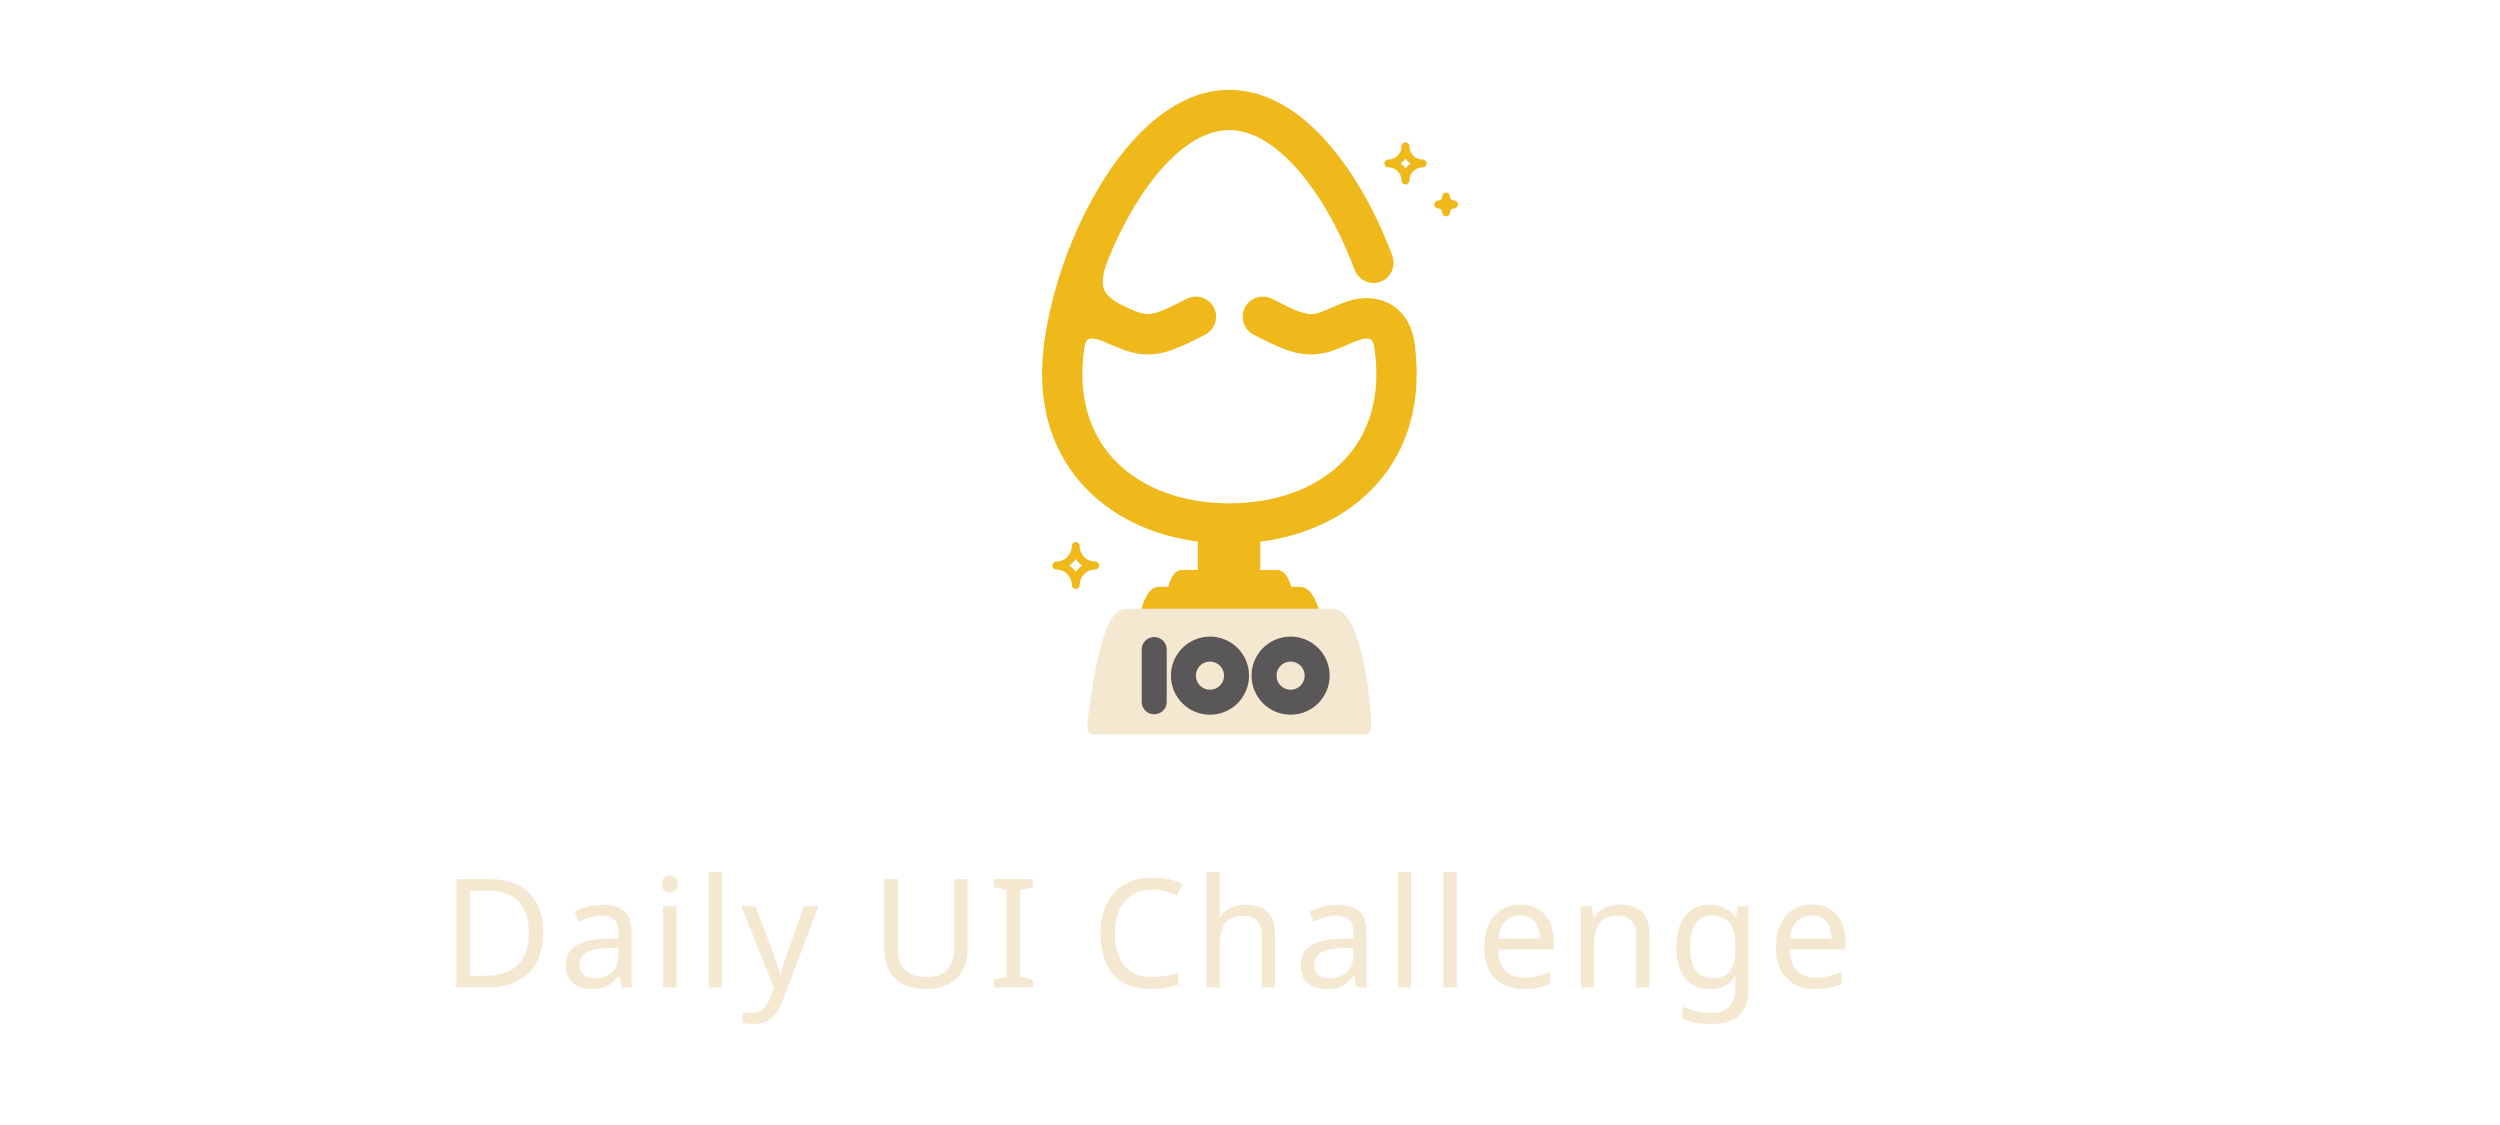
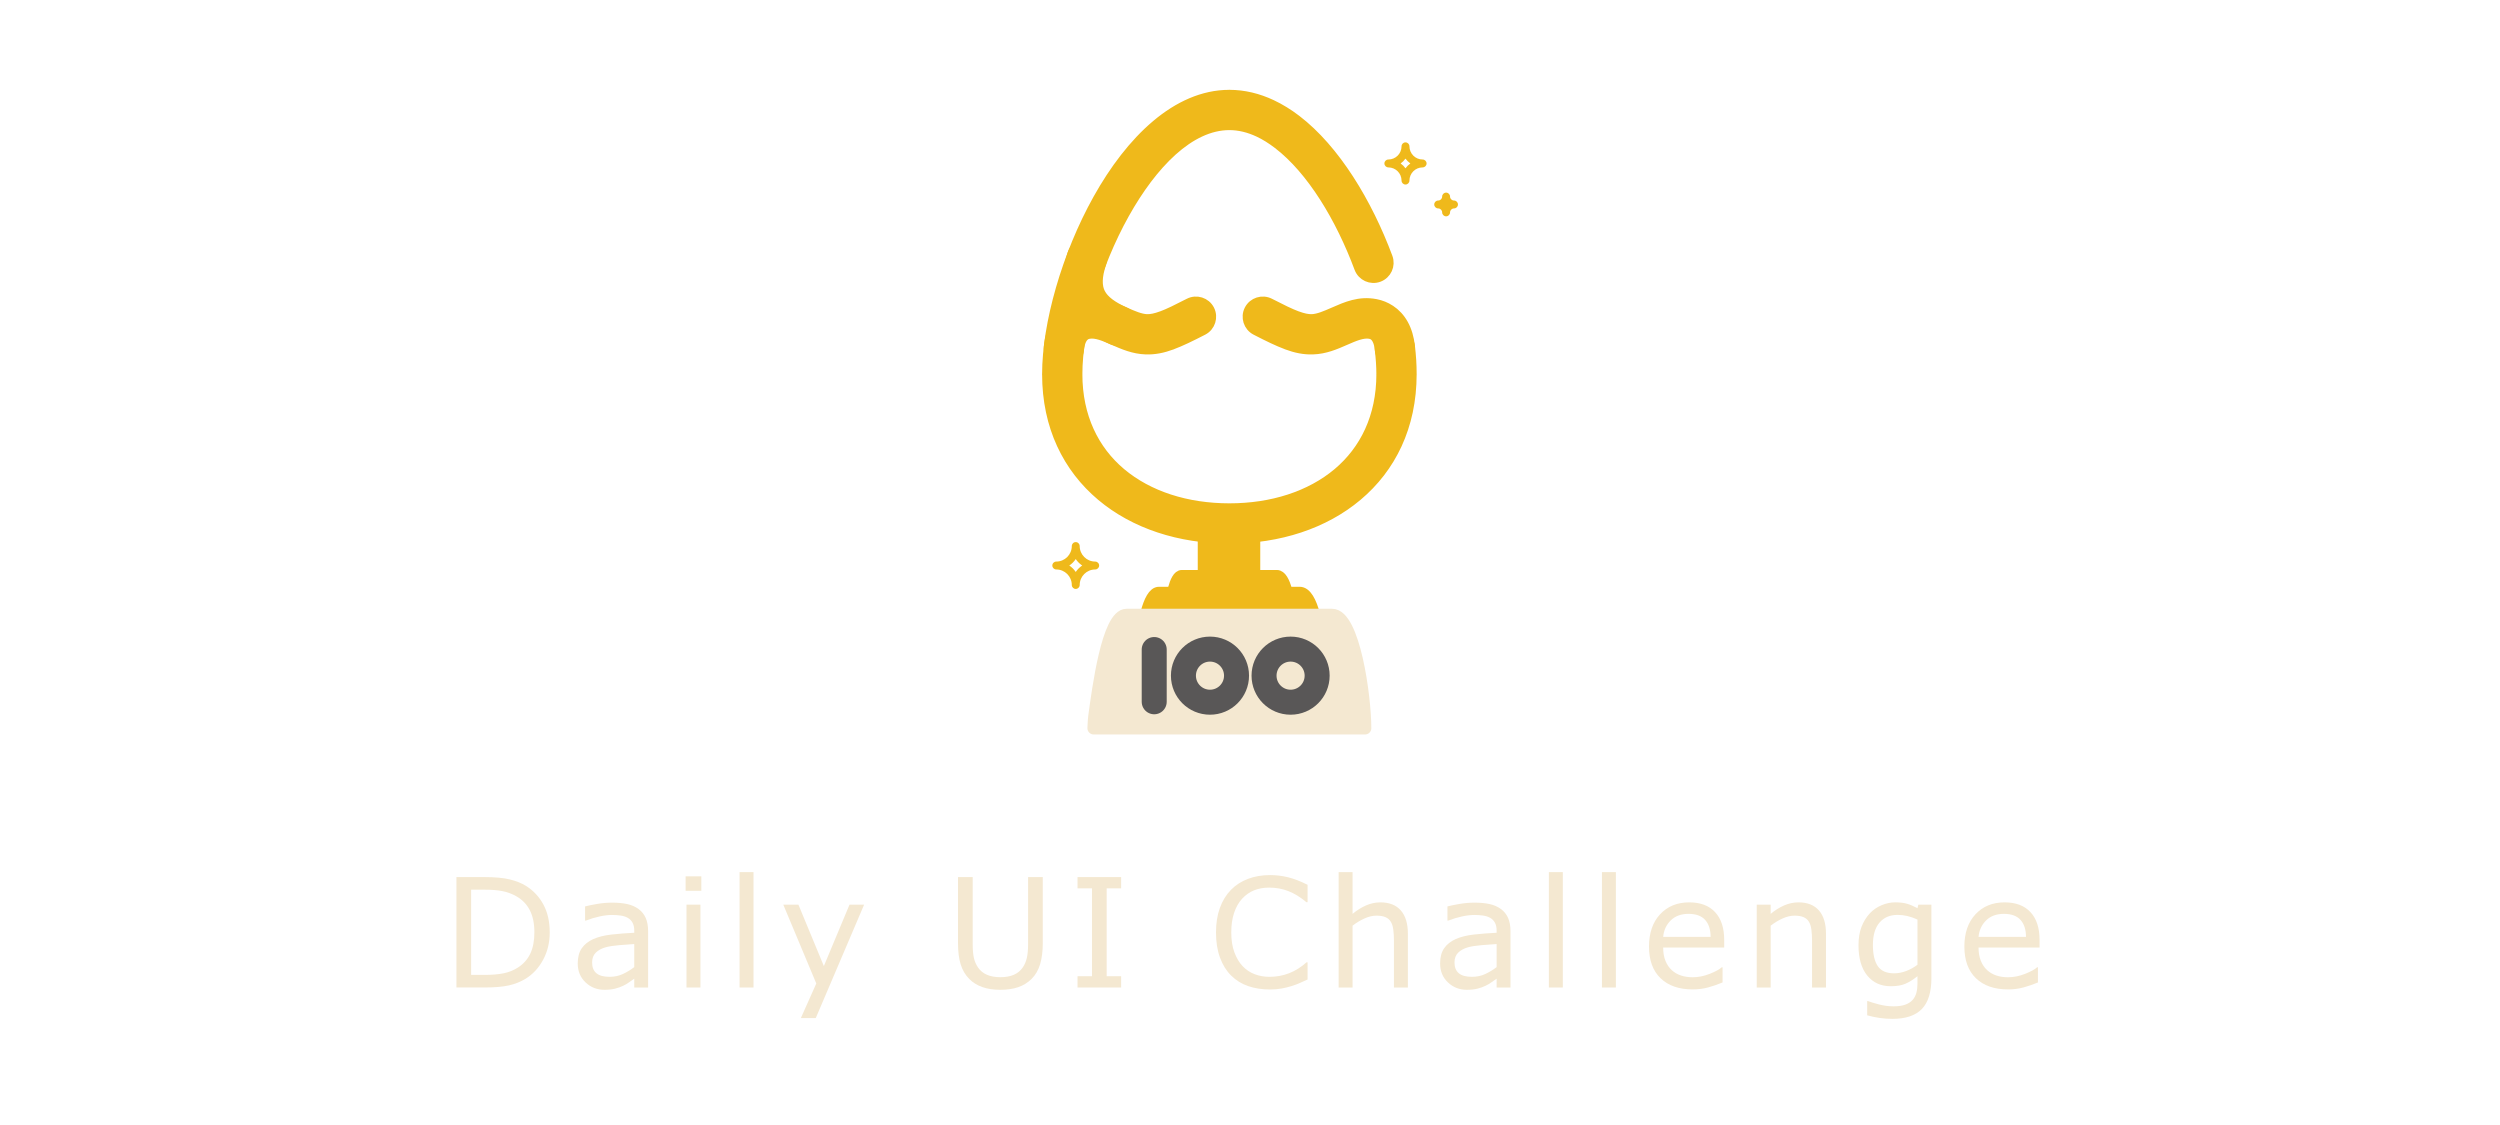
<svg xmlns="http://www.w3.org/2000/svg" version="1.1" id="圖層_1" x="0px" y="0px" width="400px" height="180px" viewBox="0 0 400 180" enable-background="new 0 0 400 180" xml:space="preserve">
  <g>
    <g>
      <path fill="#EFB91B" stroke="#EFB91B" stroke-width="1.5" stroke-linecap="round" stroke-linejoin="round" stroke-miterlimit="10" d="    M207.948,94.634h-22.506c-2.016-0.008-2.768,6.083-3.158,8.254c-0.055,0.308-0.084,0.956-0.084,0.956h28.998    C211.198,101.221,210.259,94.634,207.948,94.634z" />
    </g>
    <g>
      <path fill="#EFB91B" stroke="#EFB91B" stroke-width="1.5" stroke-linecap="round" stroke-linejoin="round" stroke-miterlimit="10" d="    M204.296,91.946h-15.201c-1.363-0.006-1.869,4.11-2.133,5.575c-0.039,0.209-0.059,0.647-0.059,0.647h19.592    C206.495,96.396,205.858,91.946,204.296,91.946z" />
    </g>
    <g>
      <g>
        <path fill="#EFB91B" stroke="#EFB91B" stroke-width="1.5" stroke-linecap="round" stroke-linejoin="round" stroke-miterlimit="10" d="     M220.722,55.997c-0.156-1.361,0.818-2.589,2.178-2.744c1.361-0.155,2.592,0.82,2.744,2.179c0.084,0.714,0.152,1.442,0.201,2.198     c0.043,0.691,0.068,1.438,0.068,2.234h0.006v0.007h-0.006c-0.002,8.396-3.332,15.013-8.717,19.535     c-5.287,4.448-12.531,6.82-20.486,6.82v0.009h-0.01h-0.004v-0.009c-7.959,0-15.205-2.372-20.496-6.82     c-5.381-4.522-8.713-11.139-8.713-19.535h-0.008v-0.007v-0.003h0.008c0-7.997,3.115-19.036,8.145-28.041     c5.236-9.379,12.641-16.696,21.064-16.696v-0.011h0.004h0.004v0.011c2.342,0,4.609,0.563,6.771,1.577     c1.375,0.646,2.699,1.47,3.957,2.432c6.223,4.755,11.383,13.305,14.643,22.056c0.475,1.281-0.176,2.702-1.453,3.18     c-1.283,0.479-2.703-0.177-3.182-1.45c-2.971-7.979-7.57-15.69-13.01-19.848c-1.01-0.771-2.029-1.412-3.051-1.891     c-1.525-0.714-3.09-1.113-4.676-1.113v0.009H196.7h-0.004v-0.009c-6.34,0.003-12.299,6.208-16.742,14.152     c-4.646,8.323-7.523,18.416-7.523,25.643h0.01v0.003v0.007h-0.01c0,6.816,2.658,12.146,6.949,15.76     c4.389,3.688,10.512,5.652,17.316,5.652v-0.008h0.004h0.01v0.008c6.801,0,12.92-1.965,17.307-5.652     c4.293-3.613,6.953-8.943,6.953-15.76h-0.012v-0.007h0.012c0-0.59-0.025-1.232-0.068-1.924     C220.858,57.312,220.8,56.661,220.722,55.997z" />
        <path fill="#EFB91B" stroke="#EFB91B" stroke-width="1.5" stroke-linecap="round" stroke-linejoin="round" stroke-miterlimit="10" d="     M190.224,48.475c1.213-0.623,2.707-0.148,3.334,1.064c0.627,1.216,0.148,2.713-1.064,3.339c-2.002,1.025-3.541,1.781-4.918,2.29     l-0.004,0.004l0.004,0.005c-1.539,0.57-2.85,0.824-4.232,0.781c-1.979-0.064-3.609-0.781-5.229-1.489     c-1.396-0.611-2.781-1.219-3.906-1.003h-0.004v0.004c-0.115,0.021-0.215,0.053-0.299,0.084c-0.096,0.036-0.174,0.071-0.236,0.114     l0.004,0.01c-0.498,0.328-0.863,1.066-0.988,2.288c-0.139,1.359-1.355,2.35-2.711,2.208c-1.359-0.136-2.352-1.354-2.211-2.711     c0.291-2.85,1.473-4.791,3.174-5.914l0.004,0.002l0.006-0.002c0.365-0.243,0.738-0.438,1.117-0.59     c0.395-0.158,0.793-0.275,1.191-0.354l0,0l0.025-0.004c2.619-0.509,4.709,0.407,6.813,1.334c1.189,0.521,2.387,1.045,3.406,1.082     c0.672,0.017,1.402-0.137,2.352-0.489l0.004,0.006C186.966,50.121,188.364,49.435,190.224,48.475z" />
        <path fill="#EFB91B" stroke="#EFB91B" stroke-width="1.5" stroke-linecap="round" stroke-linejoin="round" stroke-miterlimit="10" d="     M179.892,49.844c1.246,0.562,1.803,2.024,1.24,3.272c-0.561,1.247-2.027,1.8-3.277,1.24c-2.865-1.297-4.979-2.92-6.152-5.185     c-1.197-2.314-1.318-5.086-0.145-8.601c0.434-1.294,1.838-1.991,3.131-1.559c1.295,0.435,1.992,1.834,1.563,3.133     c-0.713,2.127-0.721,3.651-0.15,4.761C176.7,48.055,178.019,48.992,179.892,49.844z" />
        <path fill="#EFB91B" stroke="#EFB91B" stroke-width="1.5" stroke-linecap="round" stroke-linejoin="round" stroke-miterlimit="10" d="     M200.913,52.878c-1.215-0.626-1.691-2.123-1.064-3.339c0.625-1.213,2.119-1.688,3.332-1.064c1.861,0.96,3.26,1.646,4.373,2.059     l0.002-0.006c0.951,0.353,1.68,0.506,2.35,0.489c1.02-0.037,2.217-0.561,3.406-1.082c2.107-0.927,4.197-1.843,6.816-1.334     l0.021,0.004l0,0c0.402,0.079,0.797,0.196,1.191,0.354c0.379,0.152,0.752,0.347,1.117,0.59l0.008,0.002l0.002-0.002     c1.701,1.123,2.883,3.064,3.176,5.914c0.141,1.357-0.852,2.575-2.211,2.711c-1.357,0.142-2.574-0.849-2.711-2.208     c-0.127-1.222-0.49-1.96-0.988-2.288l0.004-0.01c-0.063-0.043-0.143-0.078-0.236-0.117c-0.082-0.028-0.182-0.06-0.299-0.081     v-0.004h-0.006c-1.125-0.216-2.51,0.392-3.906,1.003c-1.617,0.708-3.246,1.425-5.227,1.487c-1.385,0.045-2.695-0.209-4.23-0.779     l0.002-0.005l-0.002-0.004C204.454,54.659,202.913,53.908,200.913,52.878z" />
      </g>
    </g>
    <line fill="none" stroke="#EFB91B" stroke-width="10" stroke-miterlimit="10" x1="196.64" y1="85.186" x2="196.64" y2="96.729" />
    <g>
      <path fill="#F4E8D1" stroke="#F4E8D1" stroke-width="2" stroke-linecap="round" stroke-linejoin="round" stroke-miterlimit="10" d="    M213.128,98.402h-32.869c-3.02-0.015-4.559,11.967-5.145,16.229c-0.082,0.608-0.125,1.884-0.125,1.884h43.422    C218.411,111.356,216.587,98.402,213.128,98.402z" />
    </g>
    <path fill="#EFB91B" d="M232.64,32.083c-0.348,0-0.633-0.282-0.633-0.632c0-0.349-0.281-0.632-0.631-0.632   c-0.348,0-0.633,0.283-0.633,0.632c0,0.35-0.285,0.632-0.633,0.632c-0.35,0-0.633,0.284-0.633,0.634   c0,0.348,0.283,0.632,0.633,0.632c0.348,0,0.633,0.285,0.633,0.632c0,0.351,0.285,0.634,0.633,0.634   c0.35,0,0.631-0.283,0.631-0.634c0-0.347,0.285-0.632,0.633-0.632c0.35,0,0.631-0.284,0.631-0.632   C233.271,32.367,232.989,32.083,232.64,32.083L232.64,32.083z M232.64,32.083" />
    <path fill="#EFB91B" d="M175.231,89.851c-1.367,0-2.48-1.114-2.48-2.48c0-0.351-0.283-0.635-0.633-0.635s-0.631,0.284-0.631,0.635   c0,1.366-1.113,2.48-2.482,2.48c-0.35,0-0.633,0.282-0.633,0.634c0,0.348,0.283,0.63,0.633,0.63c1.369,0,2.482,1.114,2.482,2.481   c0,0.351,0.281,0.634,0.631,0.634s0.633-0.283,0.633-0.634c0-1.367,1.113-2.481,2.48-2.481c0.348,0,0.633-0.282,0.633-0.63   C175.864,90.133,175.579,89.851,175.231,89.851L175.231,89.851z M172.118,91.514c-0.273-0.406-0.623-0.759-1.033-1.029   c0.41-0.275,0.76-0.628,1.033-1.034c0.275,0.406,0.625,0.759,1.033,1.034C172.743,90.755,172.394,91.107,172.118,91.514   L172.118,91.514z M172.118,91.514" />
    <path fill="#EFB91B" d="M227.618,25.521c-1.162,0-2.107-0.947-2.107-2.11c0-0.349-0.283-0.631-0.633-0.631   c-0.348,0-0.631,0.282-0.631,0.631c0,1.163-0.947,2.11-2.109,2.11c-0.348,0-0.633,0.282-0.633,0.631   c0,0.348,0.285,0.633,0.633,0.633c1.162,0,2.109,0.945,2.109,2.106c0,0.351,0.283,0.634,0.631,0.634   c0.35,0,0.633-0.283,0.633-0.634c0-1.161,0.945-2.106,2.107-2.106c0.35,0,0.635-0.285,0.635-0.633   C228.253,25.804,227.968,25.521,227.618,25.521L227.618,25.521z M224.878,26.93c-0.213-0.3-0.477-0.563-0.775-0.777   c0.299-0.215,0.563-0.478,0.775-0.775c0.215,0.299,0.477,0.561,0.777,0.775C225.354,26.367,225.093,26.63,224.878,26.93   L224.878,26.93z M224.878,26.93" />
    <g>
      <line fill="none" stroke="#595757" stroke-width="4" stroke-linecap="round" stroke-linejoin="round" stroke-miterlimit="10" x1="184.673" y1="103.924" x2="184.673" y2="112.285" />
      <circle fill="none" stroke="#595757" stroke-width="4" stroke-linecap="round" stroke-linejoin="round" stroke-miterlimit="10" cx="193.597" cy="108.105" r="4.248" />
      <circle fill="none" stroke="#595757" stroke-width="4" stroke-linecap="round" stroke-linejoin="round" stroke-miterlimit="10" cx="206.495" cy="108.105" r="4.248" />
    </g>
  </g>
  <g>
-     <text transform="matrix(1 0 0 1 70.6572 157.9995)" fill="#F4E8D1" font-family="'Verdana'" font-size="24.3" letter-spacing="1">Daily UI Challenge</text>
+     <g>
+       <path fill="#F4E8D1" d="M87.957,149.184c0,1.605-0.35,3.061-1.05,4.366c-0.7,1.305-1.631,2.317-2.795,3.037    c-0.807,0.498-1.706,0.858-2.699,1.08c-0.992,0.222-2.299,0.332-3.921,0.332H73.03v-17.667h4.414c1.725,0,3.096,0.124,4.111,0.373    c1.017,0.25,1.877,0.592,2.581,1.026c1.202,0.752,2.14,1.753,2.812,3.002C87.621,145.984,87.957,147.467,87.957,149.184z     M85.501,149.148c0-1.384-0.241-2.551-0.724-3.5s-1.202-1.697-2.159-2.242c-0.696-0.396-1.436-0.671-2.219-0.825    s-1.721-0.231-2.813-0.231H75.38v13.633h2.207c1.131,0,2.118-0.083,2.961-0.249c0.842-0.166,1.615-0.475,2.319-0.925    c0.878-0.562,1.536-1.302,1.976-2.219C85.282,151.671,85.501,150.525,85.501,149.148z" />
+       <path fill="#F4E8D1" d="M103.698,158h-2.219v-1.412c-0.198,0.135-0.465,0.322-0.801,0.563c-0.337,0.241-0.663,0.434-0.979,0.576    c-0.372,0.182-0.8,0.334-1.282,0.456c-0.482,0.123-1.047,0.185-1.695,0.185c-1.195,0-2.207-0.396-3.038-1.187    s-1.246-1.8-1.246-3.026c0-1.004,0.216-1.816,0.647-2.438c0.43-0.621,1.045-1.109,1.844-1.466    c0.808-0.355,1.776-0.597,2.908-0.724c1.131-0.127,2.345-0.222,3.643-0.285v-0.344c0-0.506-0.09-0.926-0.268-1.258    s-0.434-0.593-0.766-0.783c-0.316-0.182-0.695-0.305-1.139-0.368c-0.443-0.063-0.906-0.095-1.389-0.095    c-0.585,0-1.238,0.077-1.957,0.231c-0.721,0.154-1.464,0.378-2.23,0.671h-0.119v-2.267c0.436-0.118,1.064-0.249,1.887-0.392    s1.633-0.214,2.432-0.214c0.934,0,1.746,0.077,2.439,0.231c0.691,0.154,1.291,0.418,1.797,0.789    c0.498,0.364,0.878,0.835,1.139,1.412c0.262,0.578,0.393,1.294,0.393,2.147V158z M101.479,154.737v-3.69    c-0.682,0.04-1.482,0.099-2.403,0.178s-1.651,0.194-2.188,0.345c-0.641,0.182-1.16,0.465-1.555,0.848    c-0.396,0.384-0.594,0.912-0.594,1.584c0,0.76,0.229,1.331,0.688,1.715c0.458,0.384,1.159,0.575,2.101,0.575    c0.783,0,1.498-0.151,2.146-0.456S100.925,155.164,101.479,154.737z" />
+       <path fill="#F4E8D1" d="M112.212,142.527h-2.516v-2.313h2.516V142.527z M112.069,158h-2.23v-13.254h2.23V158z" />
+       <path fill="#F4E8D1" d="M120.56,158h-2.23v-18.462h2.23V158z" />
+       <path fill="#F4E8D1" d="M138.259,144.746l-7.736,18.143h-2.385l2.469-5.529l-5.281-12.613h2.422l4.068,9.825l4.105-9.825H138.259z    " />
+       <path fill="#F4E8D1" d="M166.845,150.904c0,1.281-0.141,2.399-0.422,3.353s-0.741,1.746-1.382,2.379    c-0.609,0.601-1.321,1.04-2.136,1.316c-0.814,0.277-1.764,0.416-2.848,0.416c-1.107,0-2.072-0.146-2.895-0.439    c-0.824-0.292-1.516-0.724-2.077-1.293c-0.641-0.648-1.102-1.432-1.382-2.35c-0.281-0.917-0.422-2.045-0.422-3.382v-10.571h2.35    v10.69c0,0.957,0.064,1.713,0.195,2.266c0.131,0.555,0.351,1.057,0.658,1.508c0.349,0.514,0.821,0.901,1.418,1.162    c0.598,0.262,1.315,0.392,2.154,0.392c0.846,0,1.566-0.128,2.159-0.386c0.593-0.257,1.067-0.646,1.424-1.168    c0.309-0.451,0.528-0.968,0.659-1.549c0.13-0.581,0.195-1.303,0.195-2.165v-10.75h2.35V150.904z" />
+       <path fill="#F4E8D1" d="M179.382,158h-6.978v-1.804h2.313v-14.061h-2.313v-1.803h6.978v1.803h-2.314v14.061h2.314V158z" />
+       <path fill="#F4E8D1" d="M209.213,156.718c-0.435,0.189-0.829,0.367-1.181,0.534c-0.352,0.166-0.813,0.34-1.383,0.521    c-0.482,0.15-1.006,0.279-1.572,0.386c-0.564,0.106-1.188,0.16-1.868,0.16c-1.281,0-2.446-0.18-3.494-0.54    c-1.048-0.359-1.96-0.923-2.735-1.69c-0.76-0.752-1.352-1.707-1.779-2.865c-0.428-1.159-0.641-2.506-0.641-4.04    c0-1.456,0.205-2.757,0.617-3.904c0.41-1.146,1.004-2.115,1.779-2.907c0.752-0.767,1.659-1.353,2.723-1.756    c1.064-0.403,2.244-0.604,3.543-0.604c0.949,0,1.896,0.114,2.841,0.344s1.995,0.633,3.15,1.21v2.789h-0.179    c-0.973-0.815-1.938-1.408-2.895-1.78s-1.981-0.558-3.072-0.558c-0.895,0-1.699,0.145-2.415,0.433    c-0.716,0.289-1.354,0.738-1.917,1.347c-0.545,0.594-0.971,1.343-1.275,2.249c-0.305,0.905-0.457,1.952-0.457,3.139    c0,1.241,0.168,2.31,0.505,3.203c0.336,0.894,0.769,1.622,1.3,2.184c0.553,0.585,1.199,1.019,1.939,1.299    c0.74,0.281,1.521,0.421,2.344,0.421c1.131,0,2.19-0.193,3.18-0.581c0.988-0.388,1.914-0.969,2.776-1.744h0.166V156.718z" />
+       <path fill="#F4E8D1" d="M225.262,158h-2.231v-7.546c0-0.609-0.035-1.181-0.105-1.715c-0.072-0.534-0.202-0.951-0.393-1.252    c-0.197-0.332-0.482-0.579-0.854-0.741c-0.373-0.162-0.854-0.243-1.448-0.243c-0.608,0-1.245,0.15-1.91,0.45    c-0.665,0.301-1.302,0.685-1.91,1.151V158h-2.23v-18.462h2.23v6.68c0.696-0.577,1.416-1.028,2.159-1.353    c0.744-0.324,1.508-0.486,2.29-0.486c1.432,0,2.523,0.431,3.274,1.293c0.752,0.862,1.128,2.104,1.128,3.726V158z" />
+       <path fill="#F4E8D1" d="M241.679,158h-2.219v-1.412c-0.197,0.135-0.465,0.322-0.801,0.563s-0.662,0.434-0.979,0.576    c-0.373,0.182-0.8,0.334-1.282,0.456c-0.482,0.123-1.048,0.185-1.696,0.185c-1.195,0-2.207-0.396-3.037-1.187    c-0.831-0.791-1.246-1.8-1.246-3.026c0-1.004,0.215-1.816,0.646-2.438c0.431-0.621,1.046-1.109,1.845-1.466    c0.808-0.355,1.776-0.597,2.907-0.724s2.346-0.222,3.643-0.285v-0.344c0-0.506-0.089-0.926-0.268-1.258    c-0.178-0.332-0.433-0.593-0.765-0.783c-0.316-0.182-0.696-0.305-1.14-0.368c-0.443-0.063-0.905-0.095-1.388-0.095    c-0.585,0-1.238,0.077-1.958,0.231s-1.463,0.378-2.23,0.671h-0.119v-2.267c0.436-0.118,1.064-0.249,1.887-0.392    s1.634-0.214,2.433-0.214c0.933,0,1.746,0.077,2.438,0.231c0.691,0.154,1.291,0.418,1.797,0.789    c0.499,0.364,0.879,0.835,1.14,1.412c0.261,0.578,0.392,1.294,0.392,2.147V158z M239.46,154.737v-3.69    c-0.681,0.04-1.481,0.099-2.402,0.178c-0.922,0.079-1.652,0.194-2.189,0.345c-0.641,0.182-1.159,0.465-1.555,0.848    c-0.396,0.384-0.594,0.912-0.594,1.584c0,0.76,0.23,1.331,0.689,1.715c0.458,0.384,1.158,0.575,2.1,0.575    c0.783,0,1.499-0.151,2.147-0.456S238.906,155.164,239.46,154.737z" />
+       <path fill="#F4E8D1" d="M250.05,158h-2.23v-18.462h2.23V158z" />
+       <path fill="#F4E8D1" d="M258.541,158h-2.23v-18.462h2.23V158z" />
+       <path fill="#F4E8D1" d="M275.872,151.604h-9.766c0,0.815,0.123,1.524,0.367,2.13c0.246,0.605,0.582,1.102,1.01,1.489    c0.41,0.38,0.899,0.664,1.465,0.854c0.565,0.189,1.188,0.284,1.869,0.284c0.901,0,1.809-0.18,2.723-0.54    c0.914-0.359,1.564-0.713,1.951-1.062h0.119v2.433c-0.752,0.316-1.519,0.581-2.302,0.795s-1.606,0.32-2.468,0.32    c-2.199,0-3.916-0.595-5.149-1.786c-1.234-1.19-1.851-2.881-1.851-5.072c0-2.167,0.591-3.888,1.773-5.161    c1.182-1.273,2.738-1.91,4.669-1.91c1.788,0,3.166,0.521,4.135,1.566c0.969,1.044,1.454,2.527,1.454,4.449V151.604z     M273.7,149.896c-0.008-1.171-0.303-2.077-0.884-2.718s-1.466-0.961-2.651-0.961c-1.195,0-2.146,0.353-2.854,1.056    c-0.709,0.704-1.109,1.578-1.205,2.623H273.7z" />
+       <path fill="#F4E8D1" d="M292.158,158h-2.231v-7.546c0-0.609-0.035-1.181-0.105-1.715c-0.072-0.534-0.202-0.951-0.393-1.252    c-0.197-0.332-0.482-0.579-0.854-0.741c-0.373-0.162-0.854-0.243-1.448-0.243c-0.608,0-1.245,0.15-1.91,0.45    c-0.665,0.301-1.302,0.685-1.91,1.151V158h-2.23v-13.254h2.23v1.472c0.696-0.577,1.416-1.028,2.159-1.353    c0.744-0.324,1.508-0.486,2.29-0.486c1.432,0,2.523,0.431,3.274,1.293c0.752,0.862,1.128,2.104,1.128,3.726V158z" />
+       <path fill="#F4E8D1" d="M309.025,156.493c0,2.246-0.511,3.896-1.53,4.948c-1.021,1.052-2.591,1.577-4.711,1.577    c-0.704,0-1.391-0.049-2.059-0.147c-0.668-0.1-1.326-0.24-1.975-0.422v-2.278h0.117c0.364,0.143,0.941,0.318,1.732,0.528    s1.582,0.314,2.373,0.314c0.76,0,1.389-0.091,1.887-0.272c0.499-0.183,0.887-0.436,1.163-0.76    c0.276-0.309,0.475-0.681,0.593-1.115c0.119-0.436,0.179-0.922,0.179-1.46v-1.21c-0.673,0.538-1.315,0.939-1.929,1.204    c-0.612,0.266-1.394,0.397-2.343,0.397c-1.582,0-2.838-0.571-3.767-1.714c-0.93-1.144-1.395-2.755-1.395-4.835    c0-1.14,0.16-2.122,0.48-2.949c0.32-0.826,0.758-1.54,1.311-2.142c0.515-0.562,1.139-0.998,1.875-1.311s1.467-0.469,2.195-0.469    c0.768,0,1.41,0.077,1.928,0.231s1.066,0.39,1.644,0.706l0.142-0.57h2.089V156.493z M306.795,154.357v-7.226    c-0.593-0.27-1.146-0.461-1.655-0.576c-0.51-0.114-1.019-0.172-1.525-0.172c-1.226,0-2.19,0.411-2.895,1.234    c-0.704,0.822-1.056,2.017-1.056,3.583c0,1.487,0.261,2.614,0.782,3.382c0.523,0.768,1.389,1.15,2.6,1.15    c0.648,0,1.299-0.124,1.951-0.373C305.649,155.11,306.249,154.776,306.795,154.357z" />
+       <path fill="#F4E8D1" d="M326.332,151.604h-9.765c0,0.815,0.122,1.524,0.367,2.13s0.582,1.102,1.009,1.489    c0.411,0.38,0.899,0.664,1.466,0.854c0.564,0.189,1.188,0.284,1.868,0.284c0.901,0,1.81-0.18,2.724-0.54    c0.913-0.359,1.563-0.713,1.951-1.062h0.119v2.433c-0.752,0.316-1.52,0.581-2.303,0.795s-1.605,0.32-2.467,0.32    c-2.199,0-3.916-0.595-5.15-1.786c-1.234-1.19-1.851-2.881-1.851-5.072c0-2.167,0.591-3.888,1.774-5.161    c1.182-1.273,2.738-1.91,4.668-1.91c1.788,0,3.166,0.521,4.135,1.566c0.969,1.044,1.454,2.527,1.454,4.449V151.604z     M324.161,149.896c-0.008-1.171-0.303-2.077-0.885-2.718c-0.581-0.641-1.465-0.961-2.651-0.961c-1.194,0-2.146,0.353-2.854,1.056    c-0.708,0.704-1.109,1.578-1.204,2.623H324.161z" />
+     </g>
  </g>
</svg>
